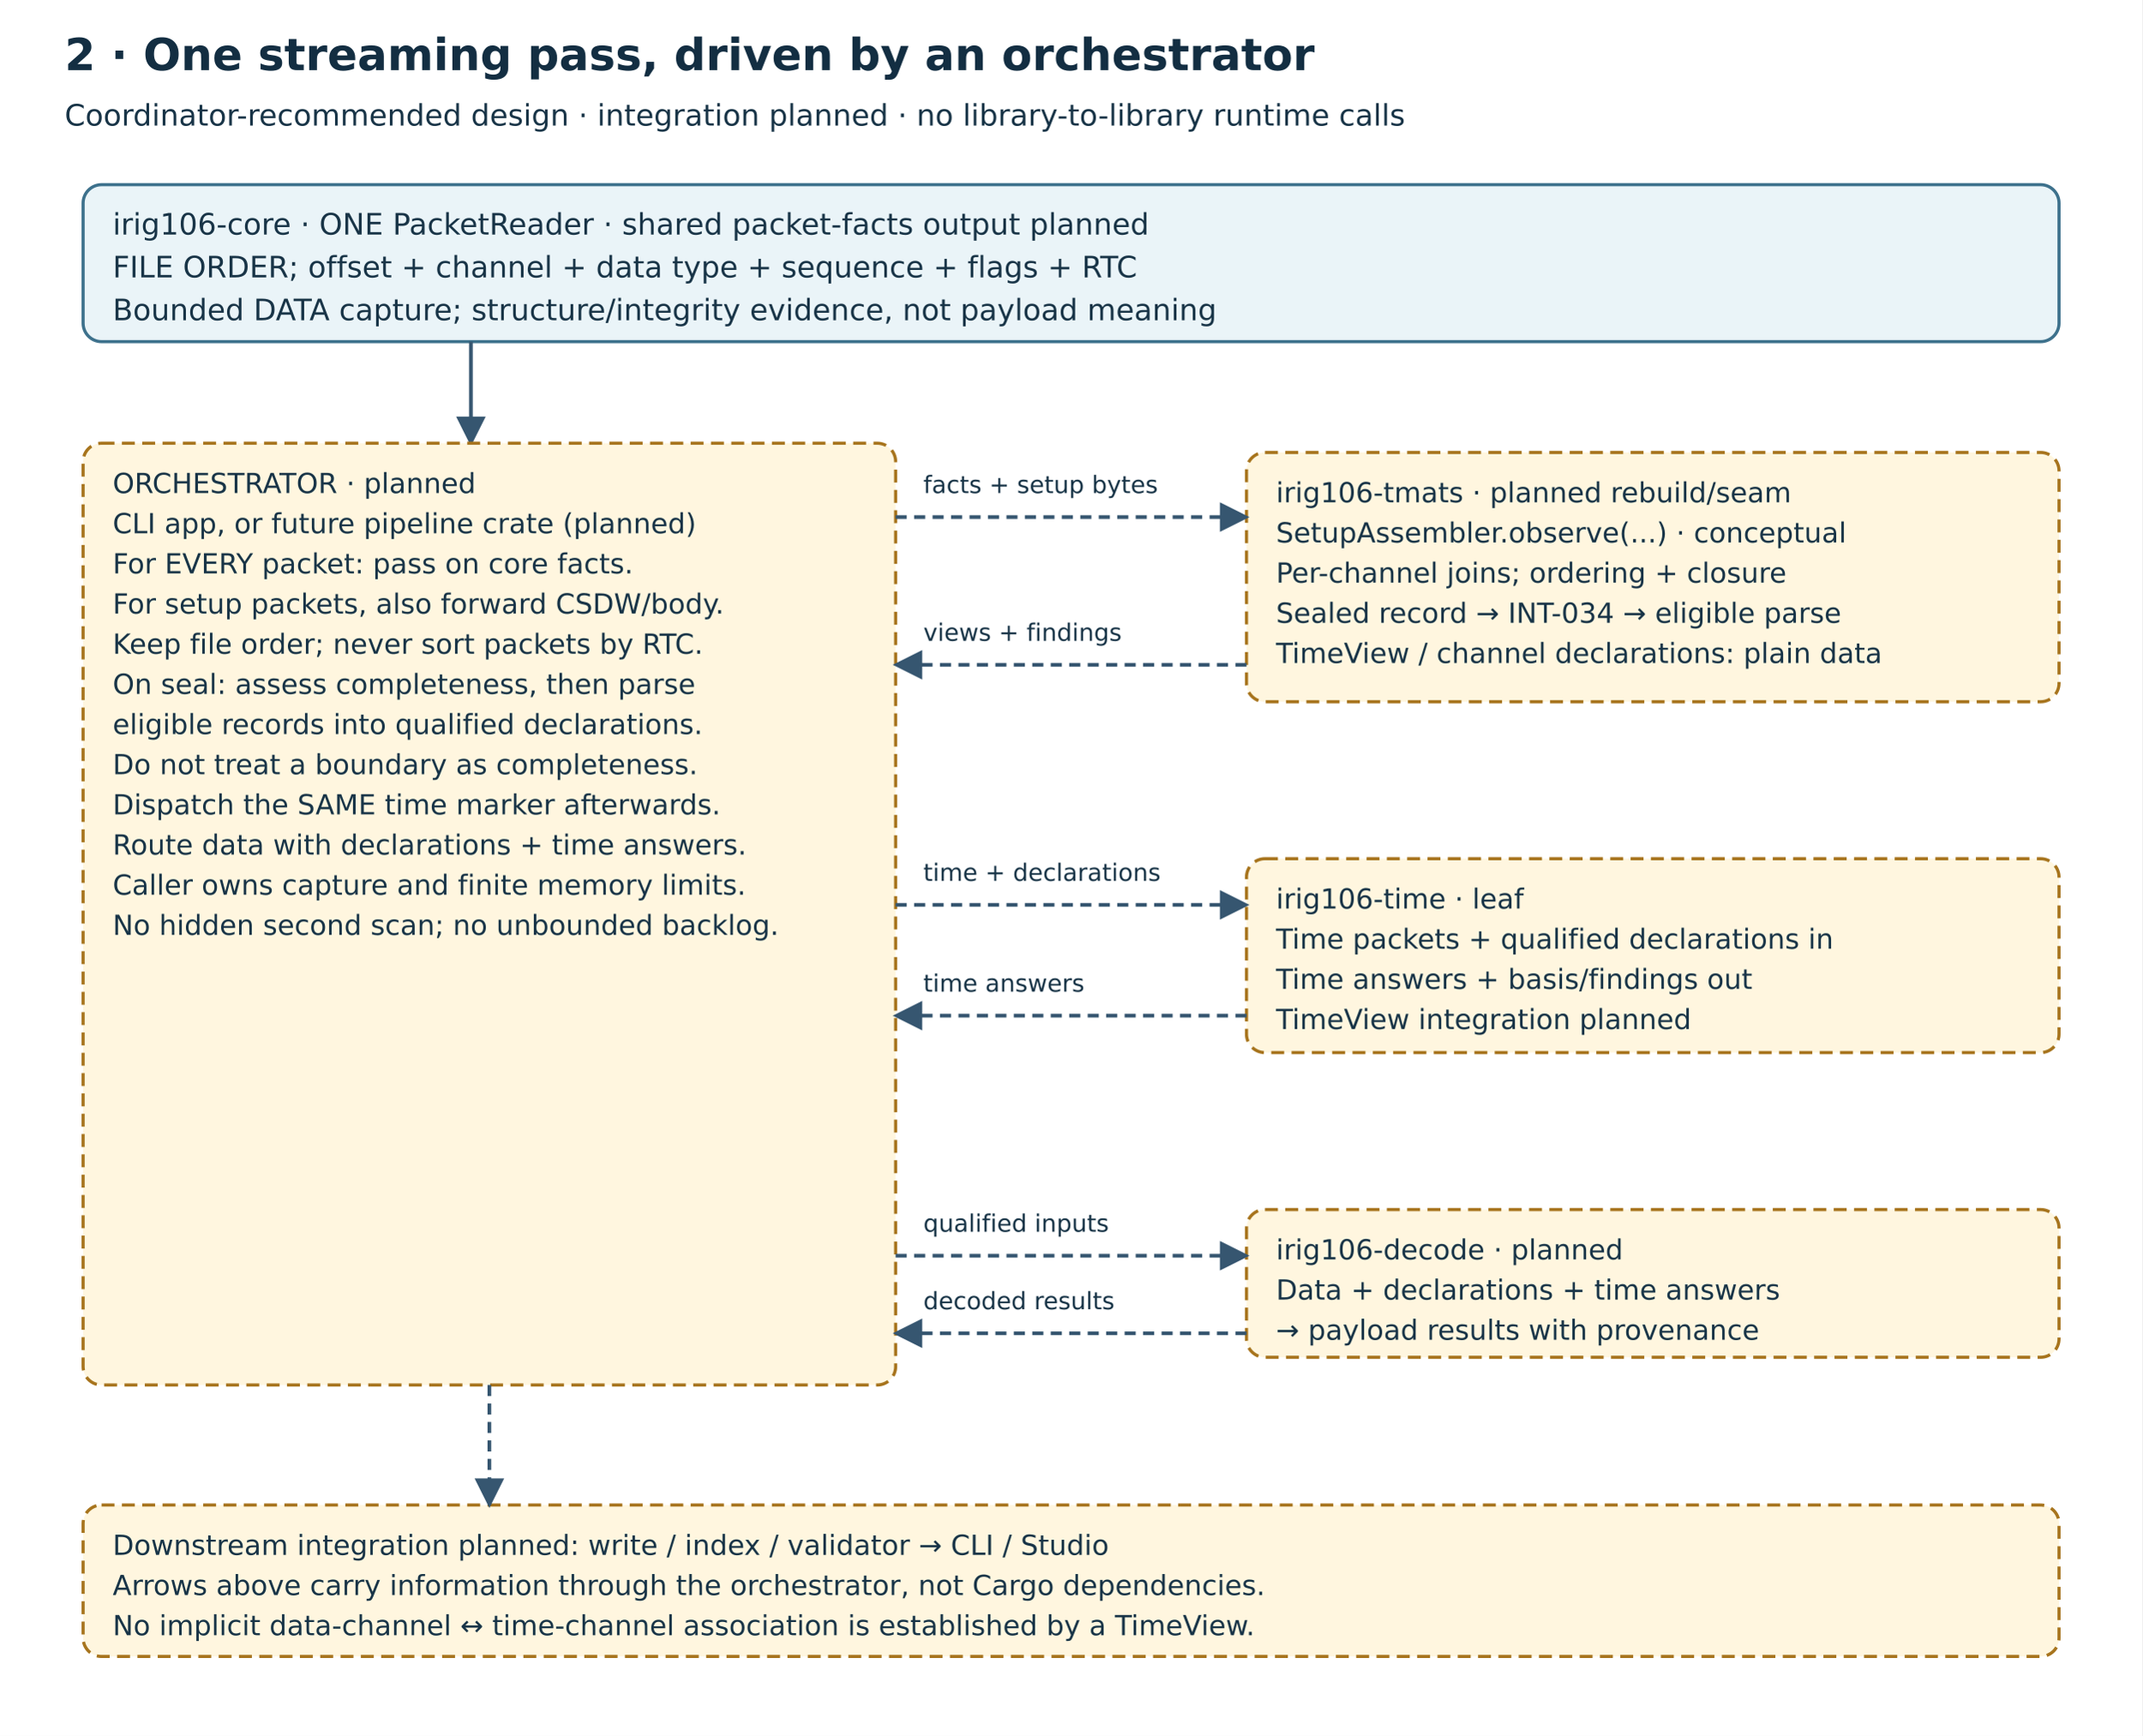
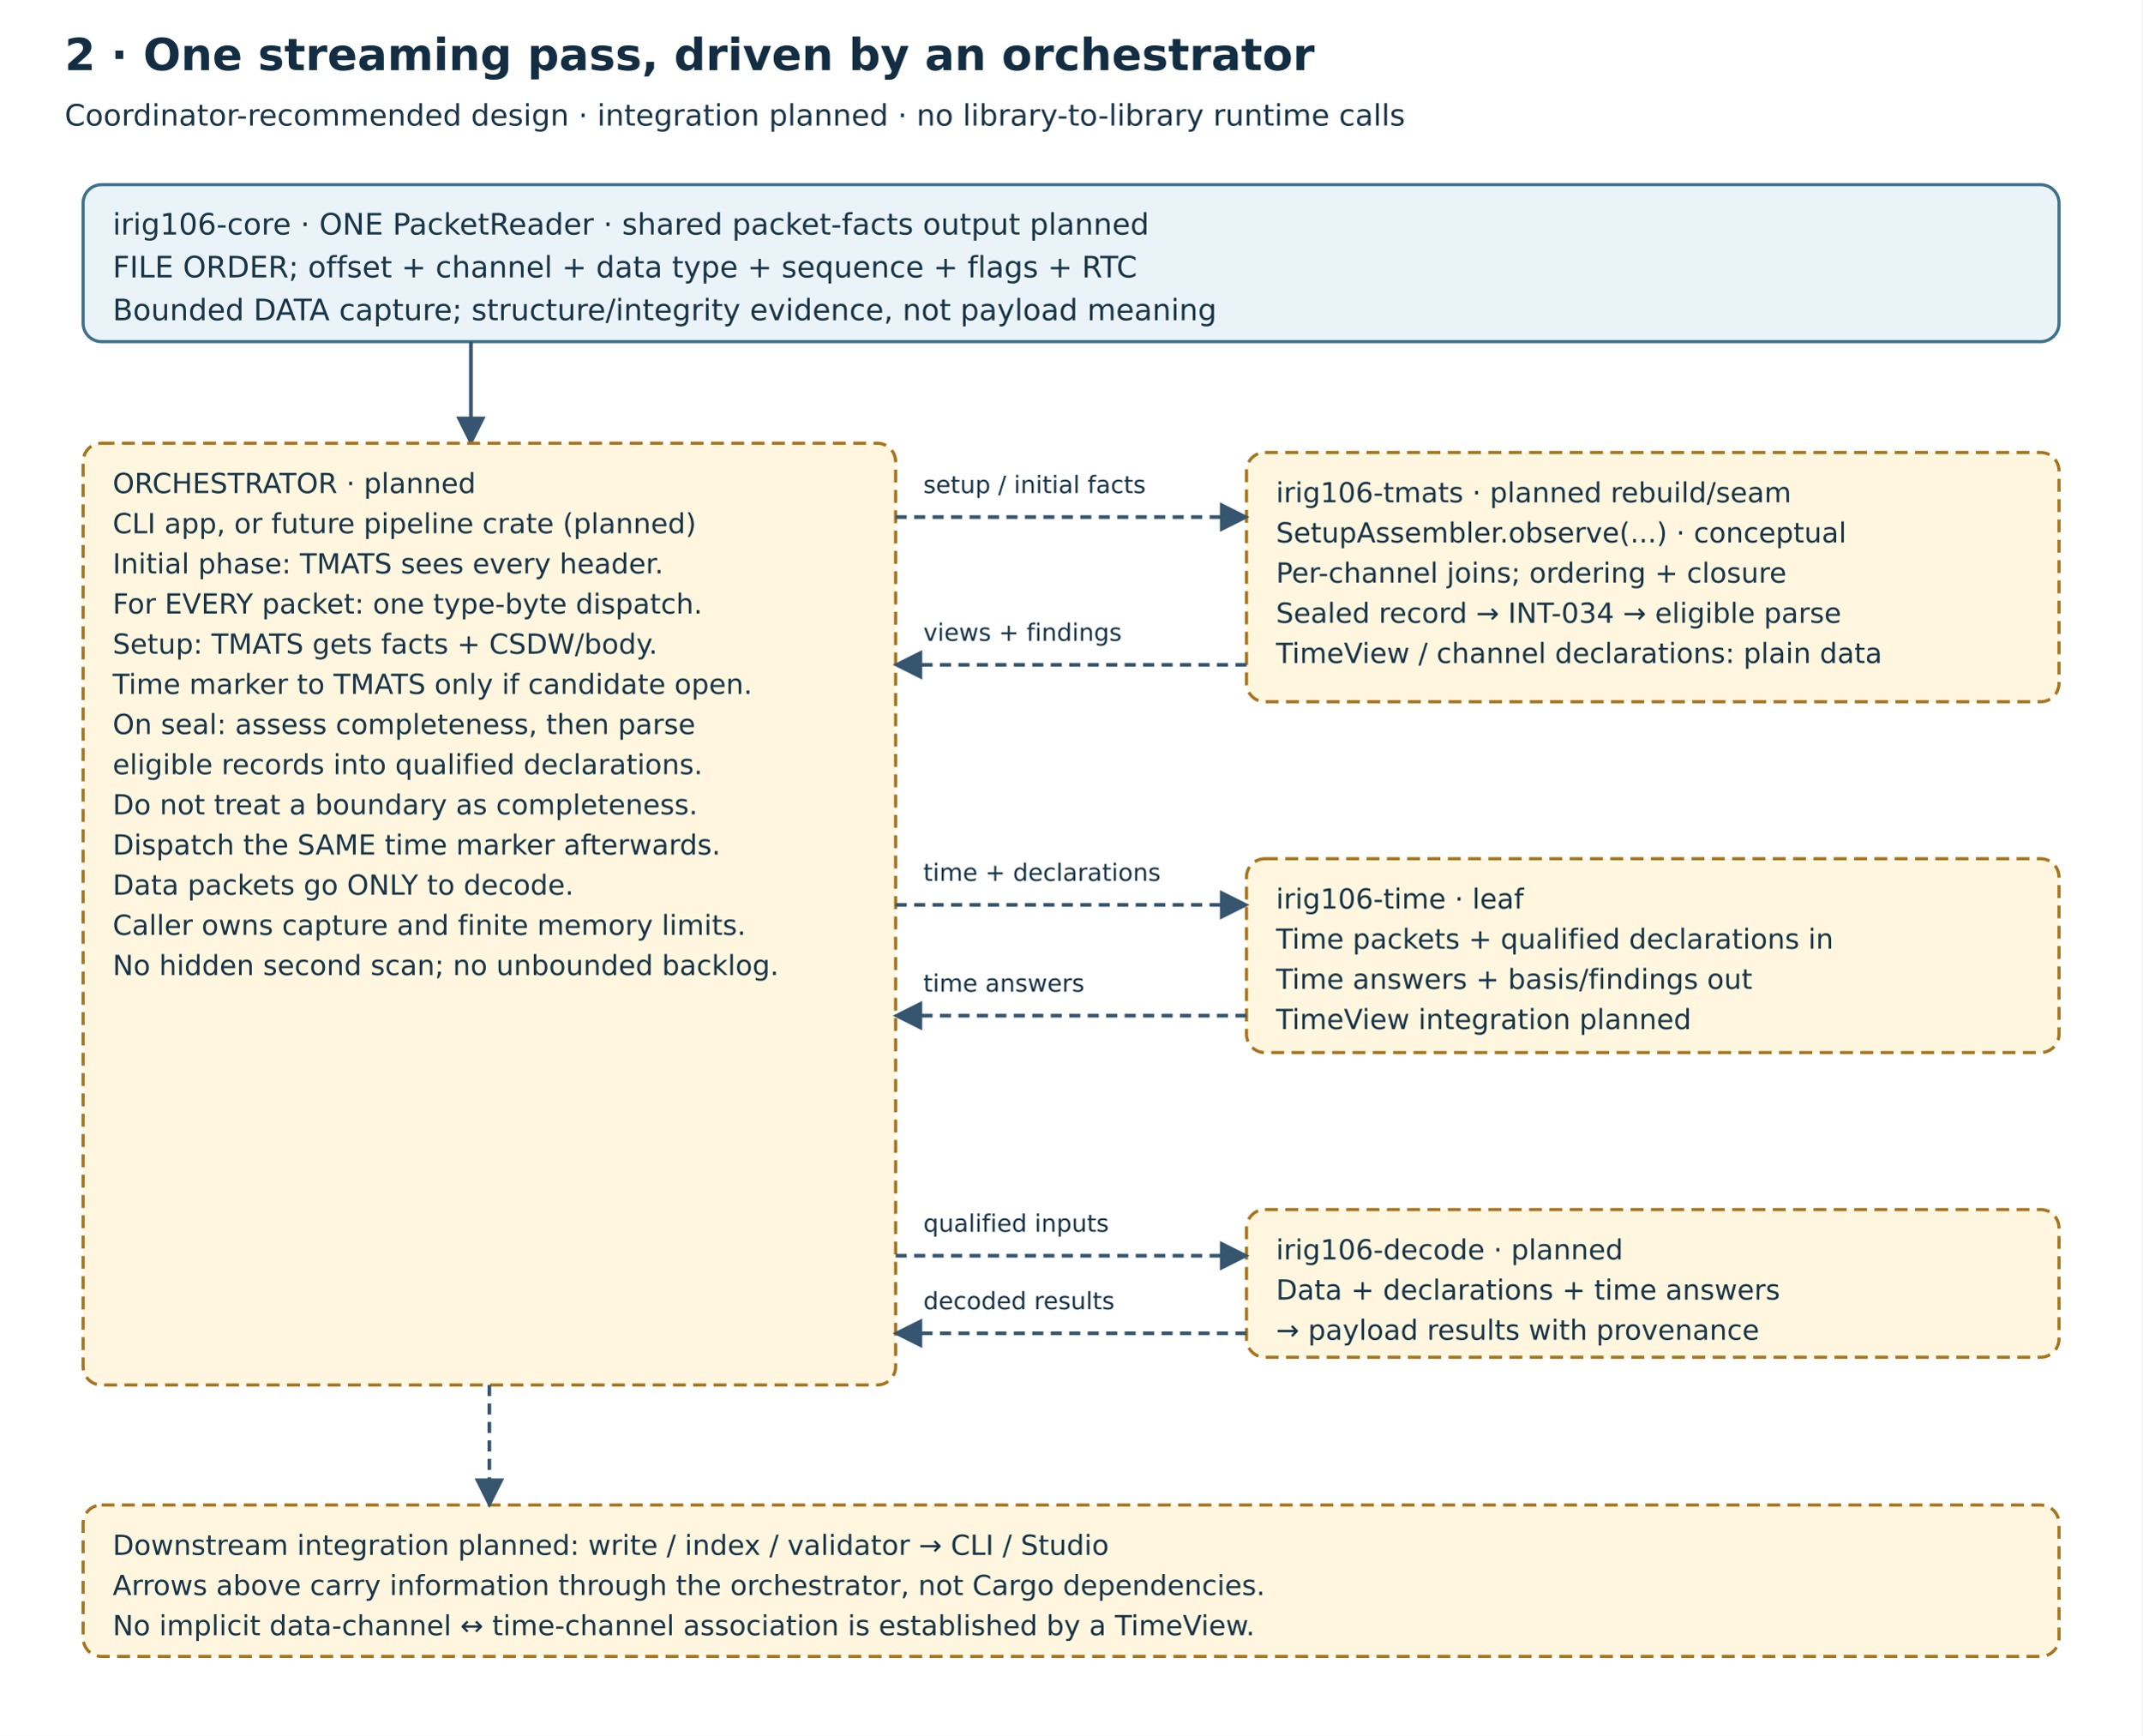
<svg xmlns="http://www.w3.org/2000/svg" width="1160" height="940" viewBox="0 0 1160 940" role="img" aria-labelledby="title desc">
  <defs>
    <marker id="arrow" viewBox="0 0 10 10" refX="9" refY="5" markerWidth="8" markerHeight="8" orient="auto-start-reverse">
      <path d="M 0 0 L 10 5 L 0 10 z" fill="#365670" />
    </marker>
  </defs>
  <rect width="1160" height="940" fill="#fff" />
  <text x="35" y="38" font-family="DejaVu Sans, sans-serif" font-size="24" fill="#132e42" font-weight="bold">
    <tspan x="35" dy="0">2 · One streaming pass, driven by an orchestrator</tspan>
  </text>
  <text x="35" y="68" font-family="DejaVu Sans, sans-serif" font-size="16" fill="#183447">
    <tspan x="35" dy="0">Coordinator-recommended design · integration planned · no library-to-library runtime calls</tspan>
  </text>
  <rect x="45" y="100" width="1070" height="85" rx="10" fill="#eaf4f8" stroke="#3d718c" stroke-width="1.7" />
  <text x="61" y="127" font-family="DejaVu Sans, sans-serif" font-size="16" fill="#183447">
    <tspan x="61" dy="0">irig106-core · ONE PacketReader · shared packet-facts output planned</tspan>
    <tspan x="61" dy="23.2">FILE ORDER; offset + channel + data type + sequence + flags + RTC</tspan>
    <tspan x="61" dy="23.2">Bounded DATA capture; structure/integrity evidence, not payload meaning</tspan>
  </text>
  <path d="M255 185 V240" fill="none" stroke="#365670" stroke-width="2" marker-end="url(#arrow)" />
  <rect x="45" y="240" width="440" height="510" rx="10" fill="#fff6df" stroke="#a7741d" stroke-width="1.7" stroke-dasharray="7 4" />
  <text x="61" y="267" font-family="DejaVu Sans, sans-serif" font-size="15" fill="#183447">
    <tspan x="61" dy="0">ORCHESTRATOR · planned</tspan>
    <tspan x="61" dy="21.75">CLI app, or future pipeline crate (planned)</tspan>
-     <tspan x="61" dy="21.75" />
-     <tspan x="61" dy="21.75">For EVERY packet: pass on core facts.</tspan>
-     <tspan x="61" dy="21.75">For setup packets, also forward CSDW/body.</tspan>
-     <tspan x="61" dy="21.75">Keep file order; never sort packets by RTC.</tspan>
+     <tspan x="61" dy="21.75">Initial phase: TMATS sees every header.</tspan>
+     <tspan x="61" dy="21.75">For EVERY packet: one type-byte dispatch.</tspan>
+     <tspan x="61" dy="21.75">Setup: TMATS gets facts + CSDW/body.</tspan>
+     <tspan x="61" dy="21.75">Time marker to TMATS only if candidate open.</tspan>
    <tspan x="61" dy="21.75" />
    <tspan x="61" dy="21.75">On seal: assess completeness, then parse</tspan>
    <tspan x="61" dy="21.75">eligible records into qualified declarations.</tspan>
    <tspan x="61" dy="21.75">Do not treat a boundary as completeness.</tspan>
    <tspan x="61" dy="21.75" />
    <tspan x="61" dy="21.75">Dispatch the SAME time marker afterwards.</tspan>
-     <tspan x="61" dy="21.75">Route data with declarations + time answers.</tspan>
+     <tspan x="61" dy="21.75">Data packets go ONLY to decode.</tspan>
    <tspan x="61" dy="21.75" />
    <tspan x="61" dy="21.75">Caller owns capture and finite memory limits.</tspan>
    <tspan x="61" dy="21.75">No hidden second scan; no unbounded backlog.</tspan>
  </text>
  <rect x="675" y="245" width="440" height="135" rx="10" fill="#fff6df" stroke="#a7741d" stroke-width="1.7" stroke-dasharray="7 4" />
  <text x="691" y="272" font-family="DejaVu Sans, sans-serif" font-size="15" fill="#183447">
    <tspan x="691" dy="0">irig106-tmats · planned rebuild/seam</tspan>
    <tspan x="691" dy="21.75">SetupAssembler.observe(...) · conceptual</tspan>
    <tspan x="691" dy="21.75">Per-channel joins; ordering + closure</tspan>
    <tspan x="691" dy="21.75">Sealed record → INT-034 → eligible parse</tspan>
    <tspan x="691" dy="21.75">TimeView / channel declarations: plain data</tspan>
  </text>
  <path d="M485 280 H675" fill="none" stroke="#365670" stroke-width="2" marker-end="url(#arrow)" stroke-dasharray="6 4" />
  <text x="500" y="267" font-family="DejaVu Sans, sans-serif" font-size="13" fill="#183447">
-     <tspan x="500" dy="0">facts + setup bytes</tspan>
+     <tspan x="500" dy="0">setup / initial facts</tspan>
  </text>
  <path d="M675 360 H485" fill="none" stroke="#365670" stroke-width="2" marker-end="url(#arrow)" stroke-dasharray="6 4" />
  <text x="500" y="347" font-family="DejaVu Sans, sans-serif" font-size="13" fill="#183447">
    <tspan x="500" dy="0">views + findings</tspan>
  </text>
  <rect x="675" y="465" width="440" height="105" rx="10" fill="#fff6df" stroke="#a7741d" stroke-width="1.7" stroke-dasharray="7 4" />
  <text x="691" y="492" font-family="DejaVu Sans, sans-serif" font-size="15" fill="#183447">
    <tspan x="691" dy="0">irig106-time · leaf</tspan>
    <tspan x="691" dy="21.75">Time packets + qualified declarations in</tspan>
    <tspan x="691" dy="21.75">Time answers + basis/findings out</tspan>
    <tspan x="691" dy="21.75">TimeView integration planned</tspan>
  </text>
  <path d="M485 490 H675" fill="none" stroke="#365670" stroke-width="2" marker-end="url(#arrow)" stroke-dasharray="6 4" />
  <text x="500" y="477" font-family="DejaVu Sans, sans-serif" font-size="13" fill="#183447">
    <tspan x="500" dy="0">time + declarations</tspan>
  </text>
  <path d="M675 550 H485" fill="none" stroke="#365670" stroke-width="2" marker-end="url(#arrow)" stroke-dasharray="6 4" />
  <text x="500" y="537" font-family="DejaVu Sans, sans-serif" font-size="13" fill="#183447">
    <tspan x="500" dy="0">time answers</tspan>
  </text>
  <rect x="675" y="655" width="440" height="80" rx="10" fill="#fff6df" stroke="#a7741d" stroke-width="1.7" stroke-dasharray="7 4" />
  <text x="691" y="682" font-family="DejaVu Sans, sans-serif" font-size="15" fill="#183447">
    <tspan x="691" dy="0">irig106-decode · planned</tspan>
    <tspan x="691" dy="21.75">Data + declarations + time answers</tspan>
    <tspan x="691" dy="21.75">→ payload results with provenance</tspan>
  </text>
  <path d="M485 680 H675" fill="none" stroke="#365670" stroke-width="2" marker-end="url(#arrow)" stroke-dasharray="6 4" />
  <text x="500" y="667" font-family="DejaVu Sans, sans-serif" font-size="13" fill="#183447">
    <tspan x="500" dy="0">qualified inputs</tspan>
  </text>
  <path d="M675 722 H485" fill="none" stroke="#365670" stroke-width="2" marker-end="url(#arrow)" stroke-dasharray="6 4" />
  <text x="500" y="709" font-family="DejaVu Sans, sans-serif" font-size="13" fill="#183447">
    <tspan x="500" dy="0">decoded results</tspan>
  </text>
  <rect x="45" y="815" width="1070" height="82" rx="10" fill="#fff6df" stroke="#a7741d" stroke-width="1.7" stroke-dasharray="7 4" />
  <text x="61" y="842" font-family="DejaVu Sans, sans-serif" font-size="15" fill="#183447">
    <tspan x="61" dy="0">Downstream integration planned: write / index / validator → CLI / Studio</tspan>
    <tspan x="61" dy="21.75">Arrows above carry information through the orchestrator, not Cargo dependencies.</tspan>
    <tspan x="61" dy="21.75">No implicit data-channel ↔ time-channel association is established by a TimeView.</tspan>
  </text>
  <path d="M265 750 V815" fill="none" stroke="#365670" stroke-width="2" marker-end="url(#arrow)" stroke-dasharray="6 4" />
</svg>
